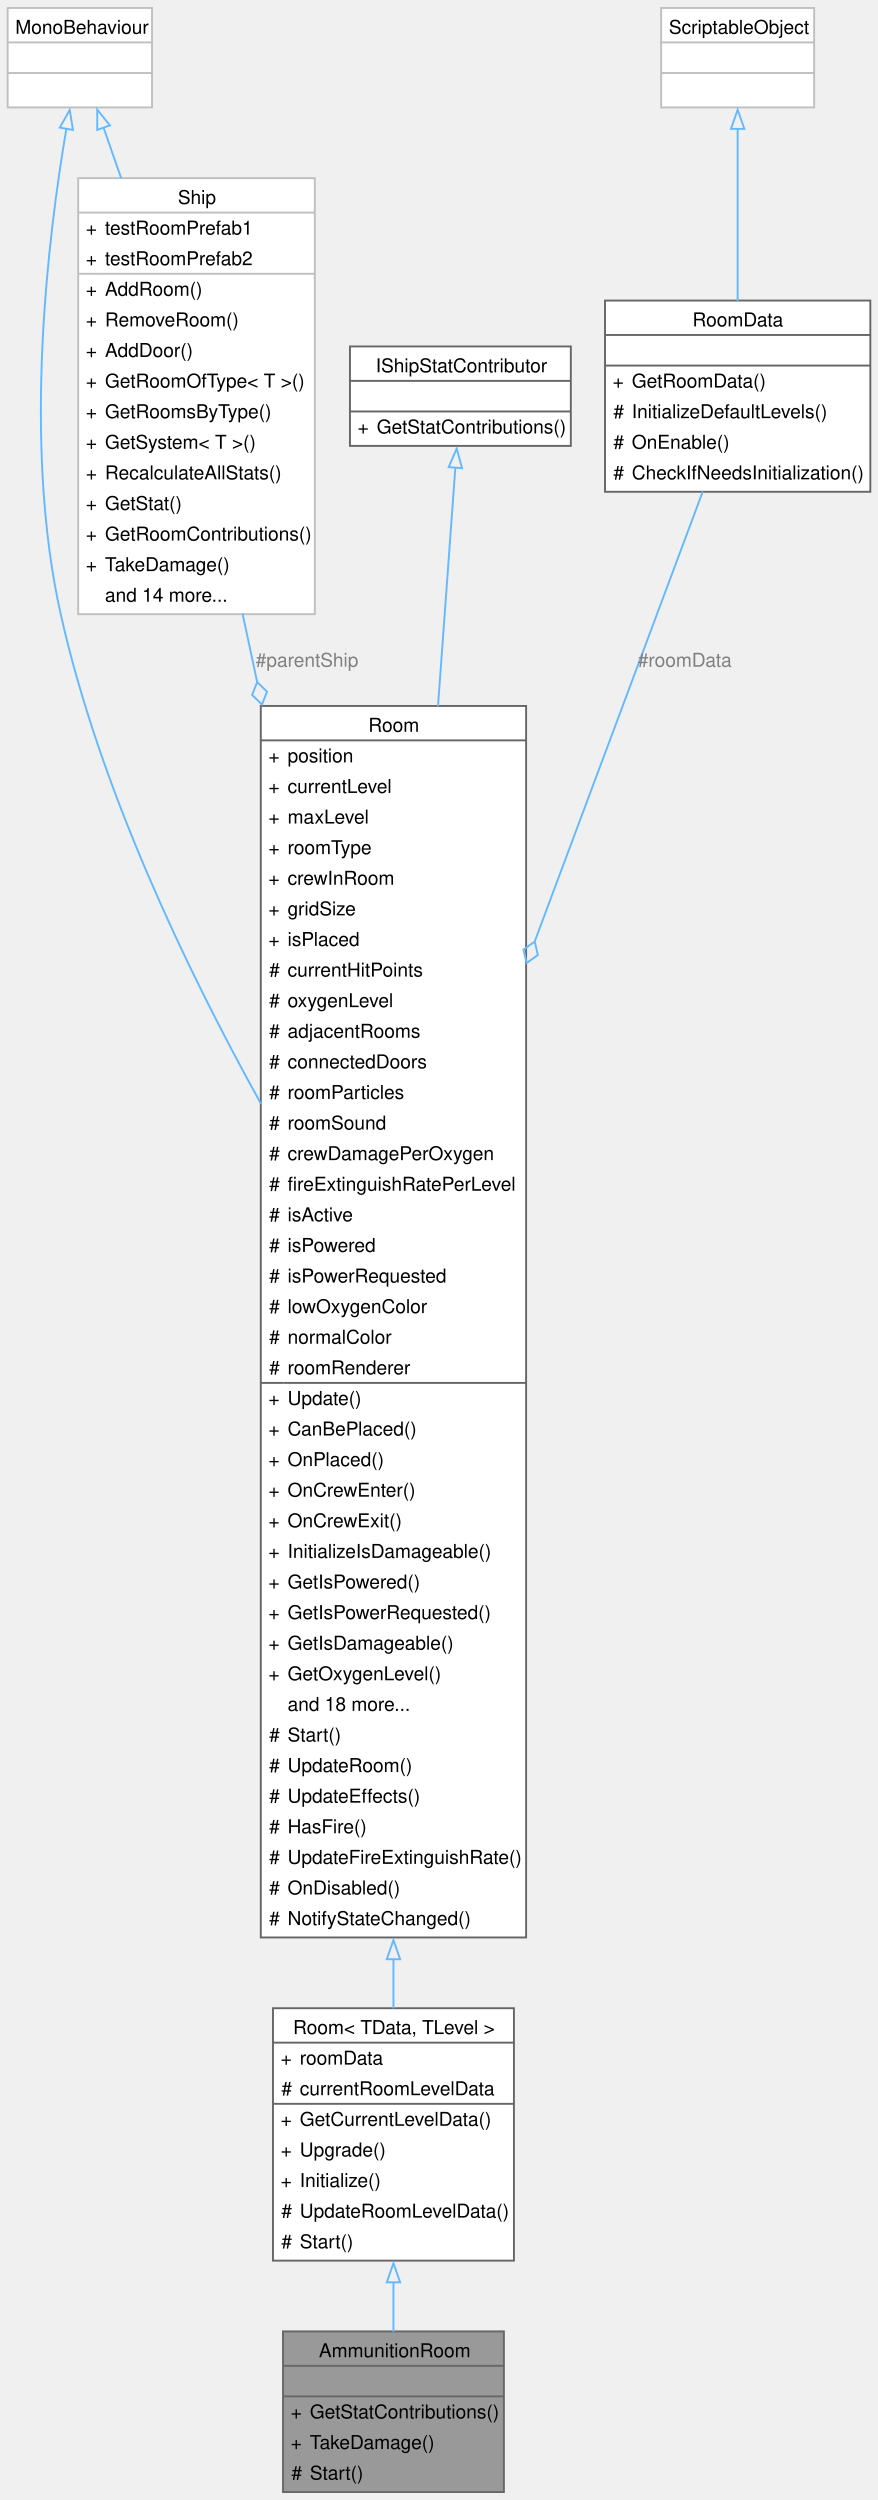
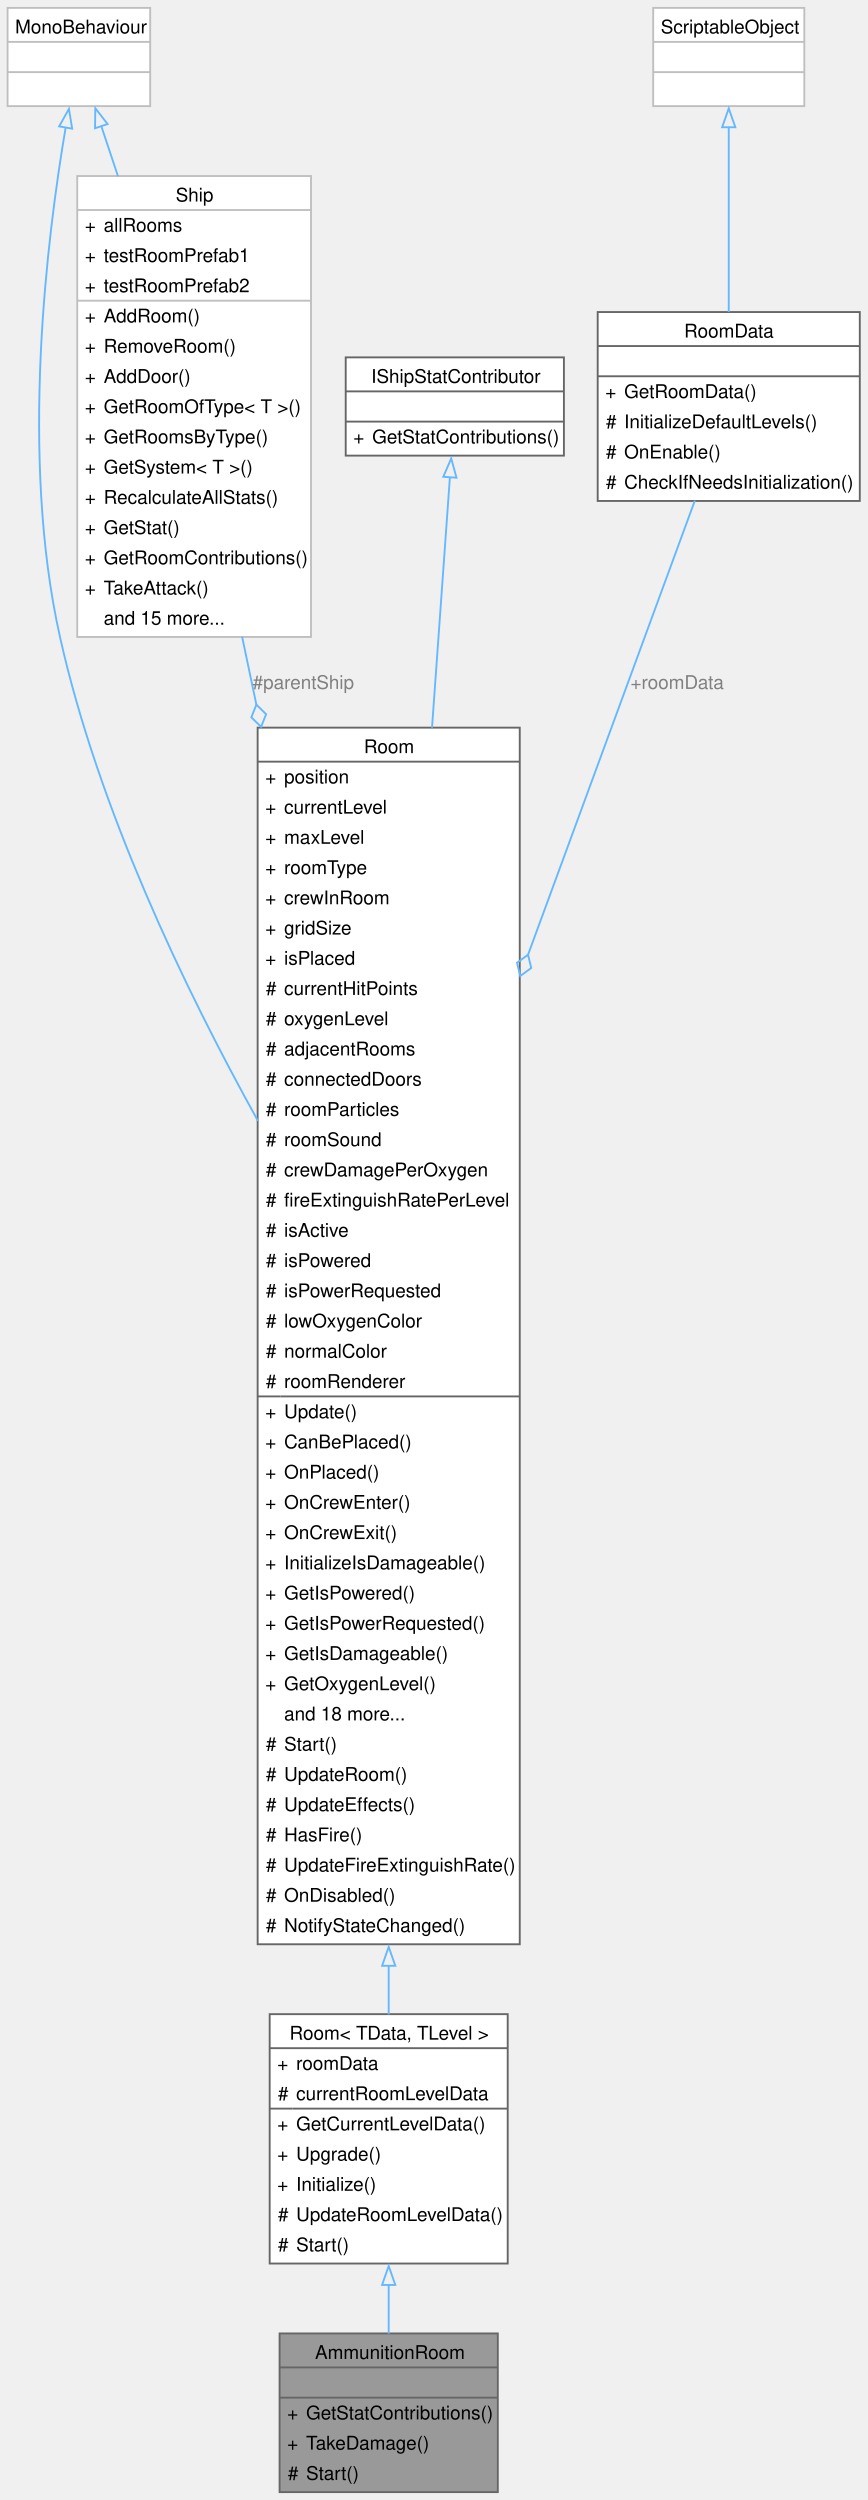
- <svg xmlns="http://www.w3.org/2000/svg" xmlns:xlink="http://www.w3.org/1999/xlink" width="459pt" height="1307pt" viewBox="0.00 0.00 459.12 1307.00">
-   <g id="graph0" class="graph" transform="scale(1 1) rotate(0) translate(4 1303)">
+ <svg xmlns="http://www.w3.org/2000/svg" xmlns:xlink="http://www.w3.org/1999/xlink" width="459pt" height="1323pt" viewBox="0.00 0.00 459.12 1323.00">
+   <g id="graph0" class="graph" transform="scale(1 1) rotate(0) translate(4 1319)">
    <g id="Node000001" class="node">
      <g id="a_Node000001">
        <a xlink:title="함선의 탄약고를 나타내는 클래스">
          <polygon fill="#999999" stroke="none" points="259.5,-84 144,-84 144,0 259.5,0 259.5,-84" />
          <text text-anchor="start" x="162.75" y="-70.5" font-family="Helvetica,sans-Serif" font-size="10.00">AmmunitionRoom</text>
          <text text-anchor="start" x="200.25" y="-54.5" font-family="Helvetica,sans-Serif" font-size="10.00"> </text>
          <text text-anchor="start" x="148" y="-38.5" font-family="Helvetica,sans-Serif" font-size="10.00">+</text>
          <text text-anchor="start" x="158" y="-38.5" font-family="Helvetica,sans-Serif" font-size="10.00">GetStatContributions()</text>
          <text text-anchor="start" x="148" y="-22.5" font-family="Helvetica,sans-Serif" font-size="10.00">+</text>
          <text text-anchor="start" x="158" y="-22.5" font-family="Helvetica,sans-Serif" font-size="10.00">TakeDamage()</text>
          <text text-anchor="start" x="148.38" y="-6.5" font-family="Helvetica,sans-Serif" font-size="10.00">#</text>
          <text text-anchor="start" x="158" y="-6.5" font-family="Helvetica,sans-Serif" font-size="10.00">Start()</text>
          <polygon fill="#666666" stroke="#666666" points="144,-66 144,-66 259.5,-66 259.5,-66 144,-66" />
          <polygon fill="#666666" stroke="#666666" points="144,-50 144,-50 259.5,-50 259.5,-50 144,-50" />
          <polygon fill="none" stroke="#666666" points="144,0 144,-84 259.5,-84 259.5,0 144,0" />
        </a>
      </g>
    </g>
    <g id="Node000002" class="node">
      <g id="a_Node000002">
        <a xlink:href="class_room-2-g.html" target="_top" xlink:title="함선 내의 특화된 방 타입을 위한 제네릭 기본 클래스">
          <polygon fill="white" stroke="none" points="264.75,-253 138.75,-253 138.75,-121 264.75,-121 264.75,-253" />
          <text text-anchor="start" x="149.25" y="-239.5" font-family="Helvetica,sans-Serif" font-size="10.00">Room&lt; TData, TLevel &gt;</text>
          <text text-anchor="start" x="142.75" y="-223.5" font-family="Helvetica,sans-Serif" font-size="10.00">+</text>
          <text text-anchor="start" x="152.75" y="-223.5" font-family="Helvetica,sans-Serif" font-size="10.00">roomData</text>
          <text text-anchor="start" x="143.12" y="-207.5" font-family="Helvetica,sans-Serif" font-size="10.00">#</text>
          <text text-anchor="start" x="152.75" y="-207.5" font-family="Helvetica,sans-Serif" font-size="10.00">currentRoomLevelData</text>
          <text text-anchor="start" x="142.75" y="-191.5" font-family="Helvetica,sans-Serif" font-size="10.00">+</text>
          <text text-anchor="start" x="152.75" y="-191.5" font-family="Helvetica,sans-Serif" font-size="10.00">GetCurrentLevelData()</text>
          <text text-anchor="start" x="142.75" y="-175.5" font-family="Helvetica,sans-Serif" font-size="10.00">+</text>
          <text text-anchor="start" x="152.75" y="-175.5" font-family="Helvetica,sans-Serif" font-size="10.00">Upgrade()</text>
          <text text-anchor="start" x="142.75" y="-159.5" font-family="Helvetica,sans-Serif" font-size="10.00">+</text>
          <text text-anchor="start" x="152.75" y="-159.5" font-family="Helvetica,sans-Serif" font-size="10.00">Initialize()</text>
          <text text-anchor="start" x="143.12" y="-143.5" font-family="Helvetica,sans-Serif" font-size="10.00">#</text>
          <text text-anchor="start" x="152.75" y="-143.5" font-family="Helvetica,sans-Serif" font-size="10.00">UpdateRoomLevelData()</text>
          <text text-anchor="start" x="143.12" y="-127.5" font-family="Helvetica,sans-Serif" font-size="10.00">#</text>
          <text text-anchor="start" x="152.75" y="-127.5" font-family="Helvetica,sans-Serif" font-size="10.00">Start()</text>
          <polygon fill="#666666" stroke="#666666" points="138.75,-235 138.75,-235 264.75,-235 264.75,-235 138.75,-235" />
          <polygon fill="#666666" stroke="#666666" points="138.75,-203 138.75,-203 150.75,-203 150.75,-203 138.75,-203" />
          <polygon fill="#666666" stroke="#666666" points="150.75,-203 150.75,-203 264.75,-203 264.75,-203 150.75,-203" />
          <polygon fill="none" stroke="#666666" points="138.75,-121 138.75,-253 264.75,-253 264.75,-121 138.75,-121" />
        </a>
      </g>
    </g>
    <g id="edge1_Node000001_Node000002" class="edge">
      <g id="a_edge1_Node000001_Node000002">
        <a xlink:title=" ">
          <path fill="none" stroke="#63b8ff" d="M201.75,-109.84C201.75,-100.89 201.75,-92.03 201.75,-83.83" />
          <polygon fill="none" stroke="#63b8ff" points="198.25,-109.68 201.75,-119.68 205.25,-109.68 198.25,-109.68" />
        </a>
      </g>
    </g>
    <g id="Node000003" class="node">
      <g id="a_Node000003">
        <a xlink:href="class_room.html" target="_top" xlink:title="함선 내의 모든 방의 기본 클래스">
          <polygon fill="white" stroke="none" points="271.12,-934 132.38,-934 132.38,-290 271.12,-290 271.12,-934" />
          <text text-anchor="start" x="188.62" y="-920.5" font-family="Helvetica,sans-Serif" font-size="10.00">Room</text>
          <text text-anchor="start" x="136.38" y="-904.5" font-family="Helvetica,sans-Serif" font-size="10.00">+</text>
          <text text-anchor="start" x="146.38" y="-904.5" font-family="Helvetica,sans-Serif" font-size="10.00">position</text>
          <text text-anchor="start" x="136.38" y="-888.5" font-family="Helvetica,sans-Serif" font-size="10.00">+</text>
          <text text-anchor="start" x="146.38" y="-888.5" font-family="Helvetica,sans-Serif" font-size="10.00">currentLevel</text>
          <text text-anchor="start" x="136.38" y="-872.5" font-family="Helvetica,sans-Serif" font-size="10.00">+</text>
          <text text-anchor="start" x="146.38" y="-872.5" font-family="Helvetica,sans-Serif" font-size="10.00">maxLevel</text>
          <text text-anchor="start" x="136.38" y="-856.5" font-family="Helvetica,sans-Serif" font-size="10.00">+</text>
          <text text-anchor="start" x="146.38" y="-856.5" font-family="Helvetica,sans-Serif" font-size="10.00">roomType</text>
          <text text-anchor="start" x="136.38" y="-840.5" font-family="Helvetica,sans-Serif" font-size="10.00">+</text>
          <text text-anchor="start" x="146.38" y="-840.5" font-family="Helvetica,sans-Serif" font-size="10.00">crewInRoom</text>
          <text text-anchor="start" x="136.38" y="-824.5" font-family="Helvetica,sans-Serif" font-size="10.00">+</text>
          <text text-anchor="start" x="146.38" y="-824.5" font-family="Helvetica,sans-Serif" font-size="10.00">gridSize</text>
          <text text-anchor="start" x="136.38" y="-808.5" font-family="Helvetica,sans-Serif" font-size="10.00">+</text>
          <text text-anchor="start" x="146.38" y="-808.5" font-family="Helvetica,sans-Serif" font-size="10.00">isPlaced</text>
          <text text-anchor="start" x="136.75" y="-792.5" font-family="Helvetica,sans-Serif" font-size="10.00">#</text>
          <text text-anchor="start" x="146.38" y="-792.5" font-family="Helvetica,sans-Serif" font-size="10.00">currentHitPoints</text>
          <text text-anchor="start" x="136.75" y="-776.5" font-family="Helvetica,sans-Serif" font-size="10.00">#</text>
          <text text-anchor="start" x="146.38" y="-776.5" font-family="Helvetica,sans-Serif" font-size="10.00">oxygenLevel</text>
          <text text-anchor="start" x="136.75" y="-760.5" font-family="Helvetica,sans-Serif" font-size="10.00">#</text>
          <text text-anchor="start" x="146.38" y="-760.5" font-family="Helvetica,sans-Serif" font-size="10.00">adjacentRooms</text>
          <text text-anchor="start" x="136.75" y="-744.5" font-family="Helvetica,sans-Serif" font-size="10.00">#</text>
          <text text-anchor="start" x="146.38" y="-744.5" font-family="Helvetica,sans-Serif" font-size="10.00">connectedDoors</text>
          <text text-anchor="start" x="136.75" y="-728.5" font-family="Helvetica,sans-Serif" font-size="10.00">#</text>
          <text text-anchor="start" x="146.38" y="-728.5" font-family="Helvetica,sans-Serif" font-size="10.00">roomParticles</text>
          <text text-anchor="start" x="136.75" y="-712.5" font-family="Helvetica,sans-Serif" font-size="10.00">#</text>
          <text text-anchor="start" x="146.38" y="-712.5" font-family="Helvetica,sans-Serif" font-size="10.00">roomSound</text>
          <text text-anchor="start" x="136.75" y="-696.5" font-family="Helvetica,sans-Serif" font-size="10.00">#</text>
          <text text-anchor="start" x="146.38" y="-696.5" font-family="Helvetica,sans-Serif" font-size="10.00">crewDamagePerOxygen</text>
          <text text-anchor="start" x="136.75" y="-680.5" font-family="Helvetica,sans-Serif" font-size="10.00">#</text>
          <text text-anchor="start" x="146.38" y="-680.5" font-family="Helvetica,sans-Serif" font-size="10.00">fireExtinguishRatePerLevel</text>
          <text text-anchor="start" x="136.75" y="-664.5" font-family="Helvetica,sans-Serif" font-size="10.00">#</text>
          <text text-anchor="start" x="146.38" y="-664.5" font-family="Helvetica,sans-Serif" font-size="10.00">isActive</text>
          <text text-anchor="start" x="136.75" y="-648.5" font-family="Helvetica,sans-Serif" font-size="10.00">#</text>
          <text text-anchor="start" x="146.38" y="-648.5" font-family="Helvetica,sans-Serif" font-size="10.00">isPowered</text>
          <text text-anchor="start" x="136.75" y="-632.5" font-family="Helvetica,sans-Serif" font-size="10.00">#</text>
          <text text-anchor="start" x="146.38" y="-632.5" font-family="Helvetica,sans-Serif" font-size="10.00">isPowerRequested</text>
          <text text-anchor="start" x="136.75" y="-616.5" font-family="Helvetica,sans-Serif" font-size="10.00">#</text>
          <text text-anchor="start" x="146.38" y="-616.5" font-family="Helvetica,sans-Serif" font-size="10.00">lowOxygenColor</text>
          <text text-anchor="start" x="136.75" y="-600.5" font-family="Helvetica,sans-Serif" font-size="10.00">#</text>
          <text text-anchor="start" x="146.38" y="-600.5" font-family="Helvetica,sans-Serif" font-size="10.00">normalColor</text>
          <text text-anchor="start" x="136.75" y="-584.5" font-family="Helvetica,sans-Serif" font-size="10.00">#</text>
          <text text-anchor="start" x="146.38" y="-584.5" font-family="Helvetica,sans-Serif" font-size="10.00">roomRenderer</text>
          <text text-anchor="start" x="136.38" y="-568.5" font-family="Helvetica,sans-Serif" font-size="10.00">+</text>
          <text text-anchor="start" x="146.38" y="-568.5" font-family="Helvetica,sans-Serif" font-size="10.00">Update()</text>
          <text text-anchor="start" x="136.38" y="-552.5" font-family="Helvetica,sans-Serif" font-size="10.00">+</text>
          <text text-anchor="start" x="146.38" y="-552.5" font-family="Helvetica,sans-Serif" font-size="10.00">CanBePlaced()</text>
          <text text-anchor="start" x="136.38" y="-536.5" font-family="Helvetica,sans-Serif" font-size="10.00">+</text>
          <text text-anchor="start" x="146.38" y="-536.5" font-family="Helvetica,sans-Serif" font-size="10.00">OnPlaced()</text>
          <text text-anchor="start" x="136.38" y="-520.5" font-family="Helvetica,sans-Serif" font-size="10.00">+</text>
          <text text-anchor="start" x="146.38" y="-520.5" font-family="Helvetica,sans-Serif" font-size="10.00">OnCrewEnter()</text>
          <text text-anchor="start" x="136.38" y="-504.5" font-family="Helvetica,sans-Serif" font-size="10.00">+</text>
          <text text-anchor="start" x="146.38" y="-504.5" font-family="Helvetica,sans-Serif" font-size="10.00">OnCrewExit()</text>
          <text text-anchor="start" x="136.38" y="-488.5" font-family="Helvetica,sans-Serif" font-size="10.00">+</text>
          <text text-anchor="start" x="146.38" y="-488.5" font-family="Helvetica,sans-Serif" font-size="10.00">InitializeIsDamageable()</text>
          <text text-anchor="start" x="136.38" y="-472.5" font-family="Helvetica,sans-Serif" font-size="10.00">+</text>
          <text text-anchor="start" x="146.38" y="-472.5" font-family="Helvetica,sans-Serif" font-size="10.00">GetIsPowered()</text>
          <text text-anchor="start" x="136.38" y="-456.5" font-family="Helvetica,sans-Serif" font-size="10.00">+</text>
          <text text-anchor="start" x="146.38" y="-456.5" font-family="Helvetica,sans-Serif" font-size="10.00">GetIsPowerRequested()</text>
          <text text-anchor="start" x="136.38" y="-440.5" font-family="Helvetica,sans-Serif" font-size="10.00">+</text>
          <text text-anchor="start" x="146.38" y="-440.5" font-family="Helvetica,sans-Serif" font-size="10.00">GetIsDamageable()</text>
          <text text-anchor="start" x="136.38" y="-424.5" font-family="Helvetica,sans-Serif" font-size="10.00">+</text>
          <text text-anchor="start" x="146.38" y="-424.5" font-family="Helvetica,sans-Serif" font-size="10.00">GetOxygenLevel()</text>
          <text text-anchor="start" x="146.38" y="-408.5" font-family="Helvetica,sans-Serif" font-size="10.00">and 18 more...</text>
          <text text-anchor="start" x="136.75" y="-392.5" font-family="Helvetica,sans-Serif" font-size="10.00">#</text>
          <text text-anchor="start" x="146.38" y="-392.5" font-family="Helvetica,sans-Serif" font-size="10.00">Start()</text>
          <text text-anchor="start" x="136.75" y="-376.5" font-family="Helvetica,sans-Serif" font-size="10.00">#</text>
          <text text-anchor="start" x="146.38" y="-376.5" font-family="Helvetica,sans-Serif" font-size="10.00">UpdateRoom()</text>
          <text text-anchor="start" x="136.75" y="-360.5" font-family="Helvetica,sans-Serif" font-size="10.00">#</text>
          <text text-anchor="start" x="146.38" y="-360.5" font-family="Helvetica,sans-Serif" font-size="10.00">UpdateEffects()</text>
          <text text-anchor="start" x="136.75" y="-344.5" font-family="Helvetica,sans-Serif" font-size="10.00">#</text>
          <text text-anchor="start" x="146.38" y="-344.5" font-family="Helvetica,sans-Serif" font-size="10.00">HasFire()</text>
          <text text-anchor="start" x="136.75" y="-328.5" font-family="Helvetica,sans-Serif" font-size="10.00">#</text>
          <text text-anchor="start" x="146.38" y="-328.5" font-family="Helvetica,sans-Serif" font-size="10.00">UpdateFireExtinguishRate()</text>
          <text text-anchor="start" x="136.75" y="-312.5" font-family="Helvetica,sans-Serif" font-size="10.00">#</text>
          <text text-anchor="start" x="146.38" y="-312.5" font-family="Helvetica,sans-Serif" font-size="10.00">OnDisabled()</text>
          <text text-anchor="start" x="136.75" y="-296.5" font-family="Helvetica,sans-Serif" font-size="10.00">#</text>
          <text text-anchor="start" x="146.38" y="-296.5" font-family="Helvetica,sans-Serif" font-size="10.00">NotifyStateChanged()</text>
          <polygon fill="#666666" stroke="#666666" points="132.38,-916 132.38,-916 271.12,-916 271.12,-916 132.38,-916" />
          <polygon fill="#666666" stroke="#666666" points="132.38,-580 132.38,-580 144.38,-580 144.38,-580 132.38,-580" />
          <polygon fill="#666666" stroke="#666666" points="144.38,-580 144.38,-580 271.12,-580 271.12,-580 144.38,-580" />
          <polygon fill="none" stroke="#666666" points="132.38,-290 132.38,-934 271.12,-934 271.12,-290 132.38,-290" />
        </a>
      </g>
    </g>
    <g id="edge2_Node000002_Node000003" class="edge">
      <g id="a_edge2_Node000002_Node000003">
        <a xlink:title=" ">
          <path fill="none" stroke="#63b8ff" d="M201.75,-278.77C201.75,-269.64 201.75,-260.96 201.75,-252.84" />
          <polygon fill="none" stroke="#63b8ff" points="198.25,-278.61 201.75,-288.61 205.25,-278.61 198.25,-278.61" />
        </a>
      </g>
    </g>
    <g id="Node000004" class="node">
      <g id="a_Node000004">
        <a xlink:title=" ">
-           <polygon fill="white" stroke="none" points="75.5,-1299 0,-1299 0,-1247 75.5,-1247 75.5,-1299" />
-           <text text-anchor="start" x="4" y="-1285.5" font-family="Helvetica,sans-Serif" font-size="10.00">MonoBehaviour</text>
+           <polygon fill="white" stroke="none" points="75.5,-1315 0,-1315 0,-1263 75.5,-1263 75.5,-1315" />
+           <text text-anchor="start" x="4" y="-1301.5" font-family="Helvetica,sans-Serif" font-size="10.00">MonoBehaviour</text>
+           <text text-anchor="start" x="36.25" y="-1285.5" font-family="Helvetica,sans-Serif" font-size="10.00"> </text>
          <text text-anchor="start" x="36.25" y="-1269.5" font-family="Helvetica,sans-Serif" font-size="10.00"> </text>
-           <text text-anchor="start" x="36.25" y="-1253.5" font-family="Helvetica,sans-Serif" font-size="10.00"> </text>
+           <polygon fill="#bfbfbf" stroke="#bfbfbf" points="0,-1297 0,-1297 75.5,-1297 75.5,-1297 0,-1297" />
          <polygon fill="#bfbfbf" stroke="#bfbfbf" points="0,-1281 0,-1281 75.5,-1281 75.5,-1281 0,-1281" />
-           <polygon fill="#bfbfbf" stroke="#bfbfbf" points="0,-1265 0,-1265 75.5,-1265 75.5,-1265 0,-1265" />
-           <polygon fill="none" stroke="#bfbfbf" points="0,-1247 0,-1299 75.5,-1299 75.5,-1247 0,-1247" />
+           <polygon fill="none" stroke="#bfbfbf" points="0,-1263 0,-1315 75.5,-1315 75.5,-1263 0,-1263" />
        </a>
      </g>
    </g>
    <g id="edge3_Node000003_Node000004" class="edge">
      <g id="a_edge3_Node000003_Node000004">
        <a xlink:title=" ">
-           <path fill="none" stroke="#63b8ff" d="M30.72,-1235.87C21.24,-1180.46 7.7,-1071.54 27.75,-982 48.07,-891.29 93.29,-796.59 132.54,-725.85" />
-           <polygon fill="none" stroke="#63b8ff" points="27.27,-1236.44 32.47,-1245.68 34.16,-1235.22 27.27,-1236.44" />
+           <path fill="none" stroke="#63b8ff" d="M30.8,-1251.93C20.94,-1194.15 6.34,-1077.6 27.75,-982 48.07,-891.29 93.29,-796.59 132.54,-725.85" />
+           <polygon fill="none" stroke="#63b8ff" points="27.31,-1252.28 32.49,-1261.52 34.2,-1251.07 27.31,-1252.28" />
        </a>
      </g>
    </g>
    <g id="Node000008" class="node">
      <g id="a_Node000008">
        <a xlink:href="class_ship.html" target="_top" xlink:title=" ">
-           <polygon fill="white" stroke="none" points="160.62,-1210 36.88,-1210 36.88,-982 160.62,-982 160.62,-1210" />
-           <text text-anchor="start" x="89" y="-1196.5" font-family="Helvetica,sans-Serif" font-size="10.00">Ship</text>
+           <polygon fill="white" stroke="none" points="160.62,-1226 36.88,-1226 36.88,-982 160.62,-982 160.62,-1226" />
+           <text text-anchor="start" x="89" y="-1212.5" font-family="Helvetica,sans-Serif" font-size="10.00">Ship</text>
+           <text text-anchor="start" x="40.88" y="-1196.5" font-family="Helvetica,sans-Serif" font-size="10.00">+</text>
+           <text text-anchor="start" x="50.88" y="-1196.5" font-family="Helvetica,sans-Serif" font-size="10.00">allRooms</text>
          <text text-anchor="start" x="40.88" y="-1180.5" font-family="Helvetica,sans-Serif" font-size="10.00">+</text>
          <text text-anchor="start" x="50.88" y="-1180.5" font-family="Helvetica,sans-Serif" font-size="10.00">testRoomPrefab1</text>
          <text text-anchor="start" x="40.88" y="-1164.5" font-family="Helvetica,sans-Serif" font-size="10.00">+</text>
          <text text-anchor="start" x="50.88" y="-1164.5" font-family="Helvetica,sans-Serif" font-size="10.00">testRoomPrefab2</text>
          <text text-anchor="start" x="40.88" y="-1148.5" font-family="Helvetica,sans-Serif" font-size="10.00">+</text>
          <text text-anchor="start" x="50.88" y="-1148.5" font-family="Helvetica,sans-Serif" font-size="10.00">AddRoom()</text>
          <text text-anchor="start" x="40.88" y="-1132.5" font-family="Helvetica,sans-Serif" font-size="10.00">+</text>
          <text text-anchor="start" x="50.88" y="-1132.5" font-family="Helvetica,sans-Serif" font-size="10.00">RemoveRoom()</text>
          <text text-anchor="start" x="40.88" y="-1116.5" font-family="Helvetica,sans-Serif" font-size="10.00">+</text>
          <text text-anchor="start" x="50.88" y="-1116.5" font-family="Helvetica,sans-Serif" font-size="10.00">AddDoor()</text>
          <text text-anchor="start" x="40.88" y="-1100.5" font-family="Helvetica,sans-Serif" font-size="10.00">+</text>
          <text text-anchor="start" x="50.88" y="-1100.5" font-family="Helvetica,sans-Serif" font-size="10.00">GetRoomOfType&lt; T &gt;()</text>
          <text text-anchor="start" x="40.88" y="-1084.5" font-family="Helvetica,sans-Serif" font-size="10.00">+</text>
          <text text-anchor="start" x="50.88" y="-1084.5" font-family="Helvetica,sans-Serif" font-size="10.00">GetRoomsByType()</text>
          <text text-anchor="start" x="40.88" y="-1068.5" font-family="Helvetica,sans-Serif" font-size="10.00">+</text>
          <text text-anchor="start" x="50.88" y="-1068.5" font-family="Helvetica,sans-Serif" font-size="10.00">GetSystem&lt; T &gt;()</text>
          <text text-anchor="start" x="40.88" y="-1052.5" font-family="Helvetica,sans-Serif" font-size="10.00">+</text>
          <text text-anchor="start" x="50.88" y="-1052.5" font-family="Helvetica,sans-Serif" font-size="10.00">RecalculateAllStats()</text>
          <text text-anchor="start" x="40.88" y="-1036.5" font-family="Helvetica,sans-Serif" font-size="10.00">+</text>
          <text text-anchor="start" x="50.88" y="-1036.5" font-family="Helvetica,sans-Serif" font-size="10.00">GetStat()</text>
          <text text-anchor="start" x="40.88" y="-1020.5" font-family="Helvetica,sans-Serif" font-size="10.00">+</text>
          <text text-anchor="start" x="50.88" y="-1020.5" font-family="Helvetica,sans-Serif" font-size="10.00">GetRoomContributions()</text>
          <text text-anchor="start" x="40.88" y="-1004.5" font-family="Helvetica,sans-Serif" font-size="10.00">+</text>
-           <text text-anchor="start" x="50.88" y="-1004.5" font-family="Helvetica,sans-Serif" font-size="10.00">TakeDamage()</text>
-           <text text-anchor="start" x="50.88" y="-988.5" font-family="Helvetica,sans-Serif" font-size="10.00">and 14 more...</text>
-           <polygon fill="#bfbfbf" stroke="#bfbfbf" points="36.88,-1192 36.88,-1192 160.62,-1192 160.62,-1192 36.88,-1192" />
+           <text text-anchor="start" x="50.88" y="-1004.5" font-family="Helvetica,sans-Serif" font-size="10.00">TakeAttack()</text>
+           <text text-anchor="start" x="50.88" y="-988.5" font-family="Helvetica,sans-Serif" font-size="10.00">and 15 more...</text>
+           <polygon fill="#bfbfbf" stroke="#bfbfbf" points="36.88,-1208 36.88,-1208 160.62,-1208 160.62,-1208 36.88,-1208" />
          <polygon fill="#bfbfbf" stroke="#bfbfbf" points="36.88,-1160 36.88,-1160 48.88,-1160 48.88,-1160 36.88,-1160" />
          <polygon fill="#bfbfbf" stroke="#bfbfbf" points="48.88,-1160 48.88,-1160 160.62,-1160 160.62,-1160 48.88,-1160" />
-           <polygon fill="none" stroke="#bfbfbf" points="36.88,-982 36.88,-1210 160.62,-1210 160.62,-982 36.88,-982" />
+           <polygon fill="none" stroke="#bfbfbf" points="36.88,-982 36.88,-1226 160.62,-1226 160.62,-982 36.88,-982" />
        </a>
      </g>
    </g>
    <g id="edge8_Node000008_Node000004" class="edge">
      <g id="a_edge8_Node000008_Node000004">
        <a xlink:title=" ">
-           <path fill="none" stroke="#63b8ff" d="M50.12,-1236.52C52.94,-1228.42 56.09,-1219.39 59.39,-1209.92" />
-           <polygon fill="none" stroke="#63b8ff" points="46.85,-1235.27 46.86,-1245.87 53.46,-1237.58 46.85,-1235.27" />
+           <path fill="none" stroke="#63b8ff" d="M49.57,-1252.55C52.27,-1244.45 55.28,-1235.4 58.46,-1225.87" />
+           <polygon fill="none" stroke="#63b8ff" points="46.3,-1251.29 46.46,-1261.88 52.94,-1253.5 46.3,-1251.29" />
        </a>
      </g>
    </g>
    <g id="Node000005" class="node">
      <g id="a_Node000005">
        <a xlink:href="interface_i_ship_stat_contributor.html" target="_top" xlink:title="ShipStat 에 영향을 주는 객체 인터페이스 모든 방들과 모든 선원은 전부 이에 해당한다. 방의 경우엔 RoomData 에 등록된 정보를 바탕으로 Ship에서 Contribute...">
-           <polygon fill="white" stroke="none" points="294.5,-1122 179,-1122 179,-1070 294.5,-1070 294.5,-1122" />
-           <text text-anchor="start" x="192.5" y="-1108.5" font-family="Helvetica,sans-Serif" font-size="10.00">IShipStatContributor</text>
-           <text text-anchor="start" x="235.25" y="-1092.5" font-family="Helvetica,sans-Serif" font-size="10.00"> </text>
-           <text text-anchor="start" x="183" y="-1076.5" font-family="Helvetica,sans-Serif" font-size="10.00">+</text>
-           <text text-anchor="start" x="193" y="-1076.5" font-family="Helvetica,sans-Serif" font-size="10.00">GetStatContributions()</text>
-           <polygon fill="#666666" stroke="#666666" points="179,-1104 179,-1104 294.5,-1104 294.5,-1104 179,-1104" />
-           <polygon fill="#666666" stroke="#666666" points="179,-1088 179,-1088 294.5,-1088 294.5,-1088 179,-1088" />
-           <polygon fill="none" stroke="#666666" points="179,-1070 179,-1122 294.5,-1122 294.5,-1070 179,-1070" />
+           <polygon fill="white" stroke="none" points="294.5,-1130 179,-1130 179,-1078 294.5,-1078 294.5,-1130" />
+           <text text-anchor="start" x="192.5" y="-1116.5" font-family="Helvetica,sans-Serif" font-size="10.00">IShipStatContributor</text>
+           <text text-anchor="start" x="235.25" y="-1100.5" font-family="Helvetica,sans-Serif" font-size="10.00"> </text>
+           <text text-anchor="start" x="183" y="-1084.5" font-family="Helvetica,sans-Serif" font-size="10.00">+</text>
+           <text text-anchor="start" x="193" y="-1084.5" font-family="Helvetica,sans-Serif" font-size="10.00">GetStatContributions()</text>
+           <polygon fill="#666666" stroke="#666666" points="179,-1112 179,-1112 294.5,-1112 294.5,-1112 179,-1112" />
+           <polygon fill="#666666" stroke="#666666" points="179,-1096 179,-1096 294.5,-1096 294.5,-1096 179,-1096" />
+           <polygon fill="none" stroke="#666666" points="179,-1078 179,-1130 294.5,-1130 294.5,-1078 179,-1078" />
        </a>
      </g>
    </g>
    <g id="edge4_Node000003_Node000005" class="edge">
      <g id="a_edge4_Node000003_Node000005">
        <a xlink:title=" ">
-           <path fill="none" stroke="#63b8ff" d="M234.12,-1058.77C231.97,-1029.15 228.69,-984.07 225.04,-933.76" />
-           <polygon fill="none" stroke="#63b8ff" points="230.62,-1058.87 234.83,-1068.59 237.6,-1058.36 230.62,-1058.87" />
+           <path fill="none" stroke="#63b8ff" d="M234.15,-1066.57C231.93,-1035.47 228.49,-987.39 224.68,-933.96" />
+           <polygon fill="none" stroke="#63b8ff" points="230.65,-1066.79 234.86,-1076.52 237.64,-1066.29 230.65,-1066.79" />
        </a>
      </g>
    </g>
    <g id="Node000006" class="node">
      <g id="a_Node000006">
        <a xlink:href="class_room_data.html" target="_top" xlink:title="모든 방 유형의 기본 데이터를 정의하는 추상 ScriptableObject">
-           <polygon fill="white" stroke="none" points="451.12,-1146 312.38,-1146 312.38,-1046 451.12,-1046 451.12,-1146" />
-           <text text-anchor="start" x="358.12" y="-1132.5" font-family="Helvetica,sans-Serif" font-size="10.00">RoomData</text>
-           <text text-anchor="start" x="380.25" y="-1116.5" font-family="Helvetica,sans-Serif" font-size="10.00"> </text>
-           <text text-anchor="start" x="316.38" y="-1100.5" font-family="Helvetica,sans-Serif" font-size="10.00">+</text>
-           <text text-anchor="start" x="326.38" y="-1100.5" font-family="Helvetica,sans-Serif" font-size="10.00">GetRoomData()</text>
-           <text text-anchor="start" x="316.75" y="-1084.5" font-family="Helvetica,sans-Serif" font-size="10.00">#</text>
-           <text text-anchor="start" x="326.38" y="-1084.5" font-family="Helvetica,sans-Serif" font-size="10.00">InitializeDefaultLevels()</text>
-           <text text-anchor="start" x="316.75" y="-1068.5" font-family="Helvetica,sans-Serif" font-size="10.00">#</text>
-           <text text-anchor="start" x="326.38" y="-1068.5" font-family="Helvetica,sans-Serif" font-size="10.00">OnEnable()</text>
-           <text text-anchor="start" x="316.75" y="-1052.5" font-family="Helvetica,sans-Serif" font-size="10.00">#</text>
-           <text text-anchor="start" x="326.38" y="-1052.5" font-family="Helvetica,sans-Serif" font-size="10.00">CheckIfNeedsInitialization()</text>
-           <polygon fill="#666666" stroke="#666666" points="312.38,-1128 312.38,-1128 451.12,-1128 451.12,-1128 312.38,-1128" />
-           <polygon fill="#666666" stroke="#666666" points="312.38,-1112 312.38,-1112 451.12,-1112 451.12,-1112 312.38,-1112" />
-           <polygon fill="none" stroke="#666666" points="312.38,-1046 312.38,-1146 451.12,-1146 451.12,-1046 312.38,-1046" />
+           <polygon fill="white" stroke="none" points="451.12,-1154 312.38,-1154 312.38,-1054 451.12,-1054 451.12,-1154" />
+           <text text-anchor="start" x="358.12" y="-1140.5" font-family="Helvetica,sans-Serif" font-size="10.00">RoomData</text>
+           <text text-anchor="start" x="380.25" y="-1124.5" font-family="Helvetica,sans-Serif" font-size="10.00"> </text>
+           <text text-anchor="start" x="316.38" y="-1108.5" font-family="Helvetica,sans-Serif" font-size="10.00">+</text>
+           <text text-anchor="start" x="326.38" y="-1108.5" font-family="Helvetica,sans-Serif" font-size="10.00">GetRoomData()</text>
+           <text text-anchor="start" x="316.75" y="-1092.5" font-family="Helvetica,sans-Serif" font-size="10.00">#</text>
+           <text text-anchor="start" x="326.38" y="-1092.5" font-family="Helvetica,sans-Serif" font-size="10.00">InitializeDefaultLevels()</text>
+           <text text-anchor="start" x="316.75" y="-1076.5" font-family="Helvetica,sans-Serif" font-size="10.00">#</text>
+           <text text-anchor="start" x="326.38" y="-1076.5" font-family="Helvetica,sans-Serif" font-size="10.00">OnEnable()</text>
+           <text text-anchor="start" x="316.75" y="-1060.5" font-family="Helvetica,sans-Serif" font-size="10.00">#</text>
+           <text text-anchor="start" x="326.38" y="-1060.5" font-family="Helvetica,sans-Serif" font-size="10.00">CheckIfNeedsInitialization()</text>
+           <polygon fill="#666666" stroke="#666666" points="312.38,-1136 312.38,-1136 451.12,-1136 451.12,-1136 312.38,-1136" />
+           <polygon fill="#666666" stroke="#666666" points="312.38,-1120 312.38,-1120 451.12,-1120 451.12,-1120 312.38,-1120" />
+           <polygon fill="none" stroke="#666666" points="312.38,-1054 312.38,-1154 451.12,-1154 451.12,-1054 312.38,-1054" />
        </a>
      </g>
    </g>
    <g id="edge5_Node000003_Node000006" class="edge">
      <g id="a_edge5_Node000003_Node000006">
        <a xlink:title=" ">
-           <path fill="none" stroke="#63b8ff" d="M363.5,-1046.13C342.82,-990.76 307.8,-896.98 275.62,-810.82" />
-           <polygon fill="none" stroke="#63b8ff" points="275.62,-810.8 269.77,-806.58 271.42,-799.56 277.27,-803.78 275.62,-810.8" />
-         </a>
-       </g>
-       <text text-anchor="middle" x="354.06" y="-954.5" font-family="Helvetica,sans-Serif" font-size="10.00" fill="grey"> #roomData</text>
+           <path fill="none" stroke="#63b8ff" d="M363.83,-1054.23C343.17,-997.99 307.89,-901.94 275.51,-813.79" />
+           <polygon fill="none" stroke="#63b8ff" points="275.51,-813.8 269.69,-809.55 271.38,-802.54 277.2,-806.79 275.51,-813.8" />
+         </a>
+       </g>
+       <text text-anchor="middle" x="354.44" y="-954.5" font-family="Helvetica,sans-Serif" font-size="10.00" fill="grey"> +roomData</text>
    </g>
    <g id="Node000007" class="node">
      <g id="a_Node000007">
        <a xlink:title=" ">
-           <polygon fill="white" stroke="none" points="421.75,-1299 341.75,-1299 341.75,-1247 421.75,-1247 421.75,-1299" />
-           <text text-anchor="start" x="345.75" y="-1285.5" font-family="Helvetica,sans-Serif" font-size="10.00">ScriptableObject</text>
+           <polygon fill="white" stroke="none" points="421.75,-1315 341.75,-1315 341.75,-1263 421.75,-1263 421.75,-1315" />
+           <text text-anchor="start" x="345.75" y="-1301.5" font-family="Helvetica,sans-Serif" font-size="10.00">ScriptableObject</text>
+           <text text-anchor="start" x="380.25" y="-1285.5" font-family="Helvetica,sans-Serif" font-size="10.00"> </text>
          <text text-anchor="start" x="380.25" y="-1269.5" font-family="Helvetica,sans-Serif" font-size="10.00"> </text>
-           <text text-anchor="start" x="380.25" y="-1253.5" font-family="Helvetica,sans-Serif" font-size="10.00"> </text>
+           <polygon fill="#bfbfbf" stroke="#bfbfbf" points="341.75,-1297 341.75,-1297 421.75,-1297 421.75,-1297 341.75,-1297" />
          <polygon fill="#bfbfbf" stroke="#bfbfbf" points="341.75,-1281 341.75,-1281 421.75,-1281 421.75,-1281 341.75,-1281" />
-           <polygon fill="#bfbfbf" stroke="#bfbfbf" points="341.75,-1265 341.75,-1265 421.75,-1265 421.75,-1265 341.75,-1265" />
-           <polygon fill="none" stroke="#bfbfbf" points="341.75,-1247 341.75,-1299 421.75,-1299 421.75,-1247 341.75,-1247" />
+           <polygon fill="none" stroke="#bfbfbf" points="341.75,-1263 341.75,-1315 421.75,-1315 421.75,-1263 341.75,-1263" />
        </a>
      </g>
    </g>
    <g id="edge6_Node000006_Node000007" class="edge">
      <g id="a_edge6_Node000006_Node000007">
        <a xlink:title=" ">
-           <path fill="none" stroke="#63b8ff" d="M381.75,-1236.04C381.75,-1209.95 381.75,-1174.36 381.75,-1145.72" />
-           <polygon fill="none" stroke="#63b8ff" points="378.25,-1235.78 381.75,-1245.78 385.25,-1235.78 378.25,-1235.78" />
+           <path fill="none" stroke="#63b8ff" d="M381.75,-1252.06C381.75,-1224.05 381.75,-1184.88 381.75,-1154" />
+           <polygon fill="none" stroke="#63b8ff" points="378.25,-1251.81 381.75,-1261.81 385.25,-1251.81 378.25,-1251.81" />
        </a>
      </g>
    </g>
    <g id="edge7_Node000003_Node000008" class="edge">
      <g id="a_edge7_Node000003_Node000008">
        <a xlink:title=" ">
-           <path fill="none" stroke="#63b8ff" d="M122.83,-982.3C125.29,-970.82 127.86,-958.8 130.51,-946.39" />
-           <polygon fill="none" stroke="#63b8ff" points="130.49,-946.47 127.83,-939.77 133,-934.74 135.65,-941.44 130.49,-946.47" />
+           <path fill="none" stroke="#63b8ff" d="M124.14,-982.19C126.58,-970.61 129.12,-958.52 131.73,-946.08" />
+           <polygon fill="none" stroke="#63b8ff" points="131.72,-946.16 129.04,-939.47 134.19,-934.42 136.87,-941.11 131.72,-946.16" />
        </a>
      </g>
      <text text-anchor="middle" x="156.56" y="-954.5" font-family="Helvetica,sans-Serif" font-size="10.00" fill="grey"> #parentShip</text>
    </g>
  </g>
</svg>
